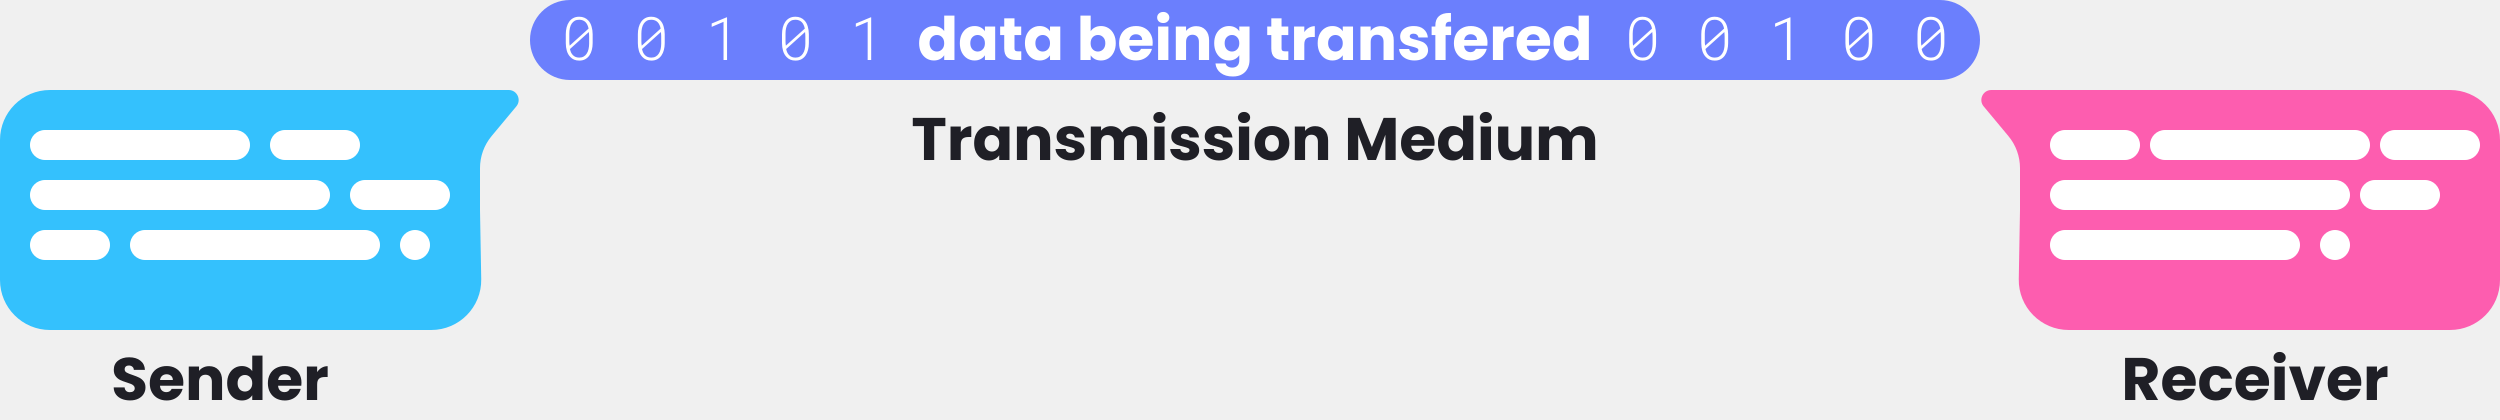
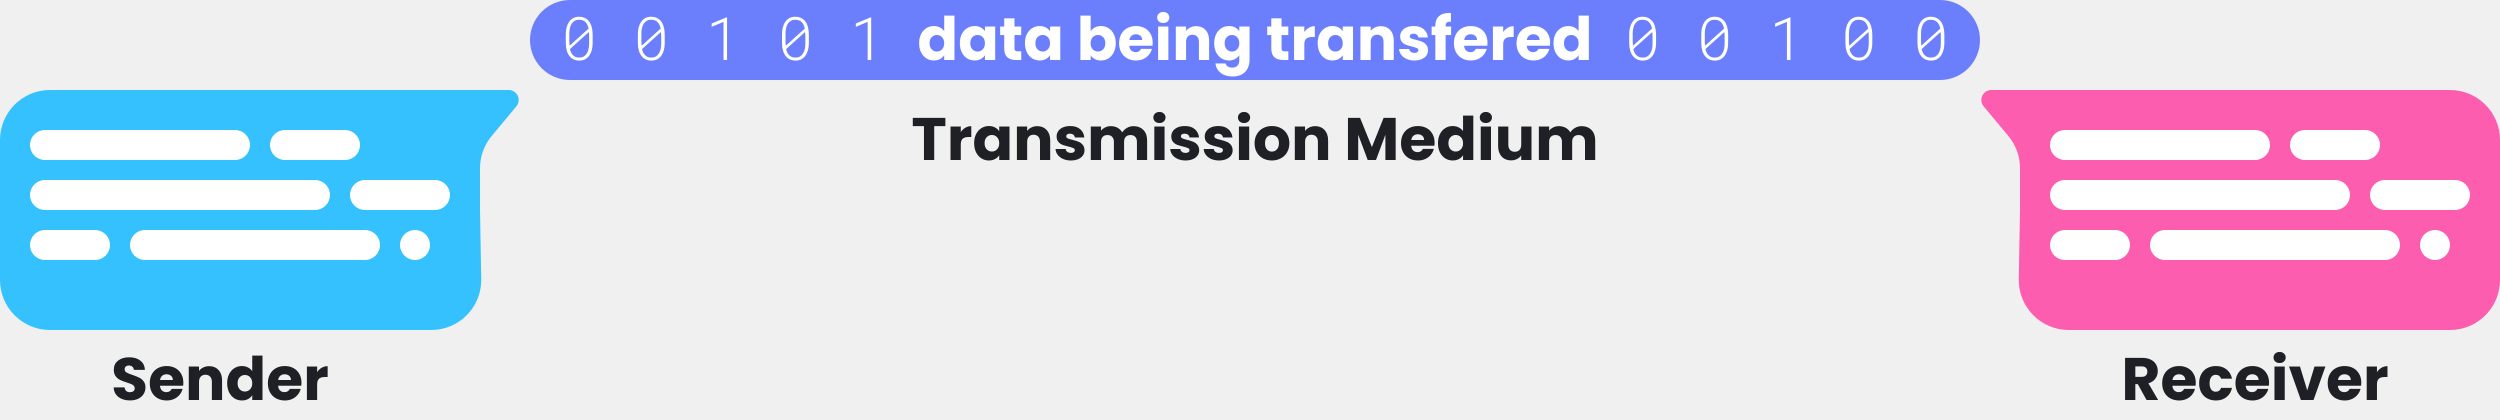
<svg xmlns="http://www.w3.org/2000/svg" width="100%" height="100%" viewBox="0 0 250 42" fill="none">
  <path d="M0 14C0 11.239 2.239 9 5 9H50.865C51.713 9 52.176 9.989 51.633 10.64L49.159 13.609C48.41 14.508 48 15.641 48 16.81V21L48.123 27.911C48.172 30.707 45.919 33 43.123 33H5C2.239 33 0 30.761 0 28V14Z" fill="#34C1FD" />
  <rect x="3" y="13" width="22" height="3" rx="1.5" fill="white" />
  <rect x="3" y="23" width="8" height="3" rx="1.5" fill="white" />
  <rect x="27" y="13" width="9" height="3" rx="1.5" fill="white" />
  <rect x="13" y="23" width="25" height="3" rx="1.5" fill="white" />
  <rect x="40" y="23" width="3" height="3" rx="1.5" fill="white" />
  <rect x="3" y="18" width="30" height="3" rx="1.5" fill="white" />
  <rect x="35" y="18" width="10" height="3" rx="1.5" fill="white" />
  <path d="M250 14C250 11.239 247.761 9 245 9H199.135C198.287 9 197.824 9.989 198.367 10.64L200.841 13.609C201.59 14.508 202 15.641 202 16.81V21L201.877 27.911C201.828 30.707 204.081 33 206.877 33H245C247.761 33 250 30.761 250 28V14Z" fill="#FD5DAF" />
-   <rect width="22" height="3" rx="1.5" transform="matrix(-1 0 0 1 237 13)" fill="white" />
-   <rect width="8" height="3" rx="1.5" transform="matrix(-1 0 0 1 244 18)" fill="white" />
-   <rect width="9" height="3" rx="1.5" transform="matrix(-1 0 0 1 214 13)" fill="white" />
-   <rect width="25" height="3" rx="1.5" transform="matrix(-1 0 0 1 230 23)" fill="white" />
-   <rect width="3" height="3" rx="1.5" transform="matrix(-1 0 0 1 235 23)" fill="white" />
-   <rect width="30" height="3" rx="1.5" transform="matrix(-1 0 0 1 235 18)" fill="white" />
-   <rect width="10" height="3" rx="1.5" transform="matrix(-1 0 0 1 248 13)" fill="white" />
+   <rect x="205" y="13" width="22" height="3" rx="1.5" fill="white" />
+   <rect x="205" y="23" width="8" height="3" rx="1.5" fill="white" />
+   <rect x="229" y="13" width="9" height="3" rx="1.5" fill="white" />
+   <rect x="215" y="23" width="25" height="3" rx="1.5" fill="white" />
+   <rect x="242" y="23" width="3" height="3" rx="1.5" fill="white" />
+   <rect x="205" y="18" width="30" height="3" rx="1.5" fill="white" />
+   <rect x="237" y="18" width="10" height="3" rx="1.5" fill="white" />
  <rect x="53" width="145" height="8" rx="4" fill="#6B7FFD" />
  <path d="M59.266 4.312V3.422C59.264 3.148 59.227 2.89 59.154 2.646C59.084 2.399 58.973 2.197 58.82 2.039C58.715 1.924 58.586 1.834 58.434 1.77C58.283 1.705 58.112 1.673 57.921 1.673C57.692 1.673 57.494 1.718 57.326 1.808C57.158 1.897 57.02 2.021 56.91 2.18C56.799 2.338 56.716 2.524 56.661 2.739C56.606 2.954 56.579 3.182 56.579 3.422V4.312C56.579 4.588 56.614 4.847 56.685 5.089C56.757 5.329 56.872 5.531 57.03 5.695C57.138 5.814 57.267 5.905 57.417 5.968C57.567 6.028 57.737 6.059 57.927 6.059C58.159 6.059 58.359 6.013 58.527 5.921C58.695 5.827 58.833 5.701 58.94 5.543C59.05 5.385 59.131 5.2 59.184 4.989C59.238 4.778 59.266 4.553 59.266 4.312ZM56.966 4.567C56.952 4.489 56.942 4.412 56.937 4.336C56.933 4.26 56.931 4.184 56.931 4.107V3.36C56.931 3.169 56.95 2.983 56.989 2.804C57.03 2.622 57.093 2.472 57.177 2.353C57.261 2.233 57.361 2.141 57.478 2.074C57.598 2.008 57.745 1.975 57.921 1.975C58.058 1.975 58.179 1.996 58.284 2.039C58.39 2.08 58.48 2.14 58.557 2.218C58.633 2.296 58.695 2.39 58.744 2.499C58.795 2.606 58.833 2.727 58.858 2.859L56.966 4.567ZM58.914 4.368C58.912 4.563 58.892 4.748 58.852 4.922C58.815 5.096 58.752 5.246 58.662 5.373C58.588 5.49 58.489 5.584 58.366 5.654C58.245 5.725 58.099 5.76 57.927 5.76C57.796 5.76 57.679 5.74 57.575 5.701C57.472 5.66 57.383 5.604 57.309 5.531C57.23 5.457 57.165 5.367 57.112 5.262C57.062 5.154 57.023 5.035 56.995 4.904L58.885 3.202C58.895 3.276 58.901 3.358 58.905 3.448C58.909 3.538 58.912 3.614 58.914 3.677V4.368ZM66.473 4.312V3.422C66.471 3.148 66.434 2.89 66.361 2.646C66.291 2.399 66.18 2.197 66.027 2.039C65.922 1.924 65.793 1.834 65.641 1.77C65.49 1.705 65.319 1.673 65.128 1.673C64.899 1.673 64.701 1.718 64.533 1.808C64.365 1.897 64.227 2.021 64.117 2.18C64.006 2.338 63.923 2.524 63.868 2.739C63.813 2.954 63.786 3.182 63.786 3.422V4.312C63.786 4.588 63.821 4.847 63.892 5.089C63.964 5.329 64.079 5.531 64.237 5.695C64.345 5.814 64.474 5.905 64.624 5.968C64.774 6.028 64.944 6.059 65.134 6.059C65.366 6.059 65.566 6.013 65.734 5.921C65.902 5.827 66.04 5.701 66.147 5.543C66.257 5.385 66.338 5.2 66.391 4.989C66.445 4.778 66.473 4.553 66.473 4.312ZM64.173 4.567C64.159 4.489 64.149 4.412 64.144 4.336C64.14 4.26 64.138 4.184 64.138 4.107V3.36C64.138 3.169 64.157 2.983 64.196 2.804C64.237 2.622 64.3 2.472 64.384 2.353C64.468 2.233 64.568 2.141 64.686 2.074C64.805 2.008 64.952 1.975 65.128 1.975C65.265 1.975 65.386 1.996 65.491 2.039C65.597 2.08 65.688 2.14 65.764 2.218C65.84 2.296 65.902 2.39 65.951 2.499C66.002 2.606 66.04 2.727 66.065 2.859L64.173 4.567ZM66.121 4.368C66.119 4.563 66.099 4.748 66.06 4.922C66.022 5.096 65.959 5.246 65.869 5.373C65.795 5.49 65.696 5.584 65.573 5.654C65.452 5.725 65.306 5.76 65.134 5.76C65.003 5.76 64.886 5.74 64.782 5.701C64.679 5.66 64.59 5.604 64.516 5.531C64.438 5.457 64.372 5.367 64.319 5.262C64.269 5.154 64.23 5.035 64.202 4.904L66.092 3.202C66.102 3.276 66.108 3.358 66.112 3.448C66.116 3.538 66.119 3.614 66.121 3.677V4.368ZM72.704 6V1.734H72.654L71.169 2.35V2.687L72.353 2.183V6H72.704ZM80.887 4.312V3.422C80.885 3.148 80.848 2.89 80.775 2.646C80.705 2.399 80.594 2.197 80.441 2.039C80.336 1.924 80.207 1.834 80.055 1.77C79.904 1.705 79.733 1.673 79.542 1.673C79.314 1.673 79.115 1.718 78.947 1.808C78.779 1.897 78.641 2.021 78.531 2.18C78.42 2.338 78.337 2.524 78.282 2.739C78.228 2.954 78.2 3.182 78.2 3.422V4.312C78.2 4.588 78.235 4.847 78.306 5.089C78.378 5.329 78.493 5.531 78.651 5.695C78.759 5.814 78.888 5.905 79.038 5.968C79.189 6.028 79.358 6.059 79.548 6.059C79.78 6.059 79.981 6.013 80.148 5.921C80.316 5.827 80.454 5.701 80.561 5.543C80.671 5.385 80.752 5.2 80.805 4.989C80.859 4.778 80.887 4.553 80.887 4.312ZM78.587 4.567C78.573 4.489 78.564 4.412 78.558 4.336C78.554 4.26 78.552 4.184 78.552 4.107V3.36C78.552 3.169 78.571 2.983 78.61 2.804C78.651 2.622 78.714 2.472 78.798 2.353C78.882 2.233 78.982 2.141 79.1 2.074C79.219 2.008 79.366 1.975 79.542 1.975C79.679 1.975 79.8 1.996 79.905 2.039C80.011 2.08 80.102 2.14 80.178 2.218C80.254 2.296 80.316 2.39 80.365 2.499C80.416 2.606 80.454 2.727 80.48 2.859L78.587 4.567ZM80.535 4.368C80.533 4.563 80.513 4.748 80.474 4.922C80.436 5.096 80.373 5.246 80.283 5.373C80.209 5.49 80.11 5.584 79.987 5.654C79.866 5.725 79.72 5.76 79.548 5.76C79.417 5.76 79.3 5.74 79.196 5.701C79.093 5.66 79.004 5.604 78.93 5.531C78.852 5.457 78.786 5.367 78.733 5.262C78.683 5.154 78.644 5.035 78.616 4.904L80.506 3.202C80.516 3.276 80.522 3.358 80.526 3.448C80.53 3.538 80.533 3.614 80.535 3.677V4.368ZM87.118 6V1.734H87.068L85.583 2.35V2.687L86.767 2.183V6H87.118ZM91.912 4.32C91.912 3.976 91.976 3.674 92.104 3.414C92.236 3.154 92.414 2.954 92.638 2.814C92.862 2.674 93.112 2.604 93.388 2.604C93.608 2.604 93.808 2.65 93.988 2.742C94.172 2.834 94.316 2.958 94.42 3.114V1.56H95.446V6H94.42V5.52C94.324 5.68 94.186 5.808 94.006 5.904C93.83 6 93.624 6.048 93.388 6.048C93.112 6.048 92.862 5.978 92.638 5.838C92.414 5.694 92.236 5.492 92.104 5.232C91.976 4.968 91.912 4.664 91.912 4.32ZM94.42 4.326C94.42 4.07 94.348 3.868 94.204 3.72C94.064 3.572 93.892 3.498 93.688 3.498C93.484 3.498 93.31 3.572 93.166 3.72C93.026 3.864 92.956 4.064 92.956 4.32C92.956 4.576 93.026 4.78 93.166 4.932C93.31 5.08 93.484 5.154 93.688 5.154C93.892 5.154 94.064 5.08 94.204 4.932C94.348 4.784 94.42 4.582 94.42 4.326ZM95.984 4.32C95.984 3.976 96.048 3.674 96.176 3.414C96.308 3.154 96.486 2.954 96.71 2.814C96.934 2.674 97.184 2.604 97.46 2.604C97.696 2.604 97.902 2.652 98.078 2.748C98.258 2.844 98.396 2.97 98.492 3.126V2.652H99.518V6H98.492V5.526C98.392 5.682 98.252 5.808 98.072 5.904C97.896 6 97.69 6.048 97.454 6.048C97.182 6.048 96.934 5.978 96.71 5.838C96.486 5.694 96.308 5.492 96.176 5.232C96.048 4.968 95.984 4.664 95.984 4.32ZM98.492 4.326C98.492 4.07 98.42 3.868 98.276 3.72C98.136 3.572 97.964 3.498 97.76 3.498C97.556 3.498 97.382 3.572 97.238 3.72C97.098 3.864 97.028 4.064 97.028 4.32C97.028 4.576 97.098 4.78 97.238 4.932C97.382 5.08 97.556 5.154 97.76 5.154C97.964 5.154 98.136 5.08 98.276 4.932C98.42 4.784 98.492 4.582 98.492 4.326ZM102.127 5.13V6H101.605C101.233 6 100.943 5.91 100.735 5.73C100.527 5.546 100.423 5.248 100.423 4.836V3.504H100.015V2.652H100.423V1.836H101.449V2.652H102.121V3.504H101.449V4.848C101.449 4.948 101.473 5.02 101.521 5.064C101.569 5.108 101.649 5.13 101.761 5.13H102.127ZM102.494 4.32C102.494 3.976 102.558 3.674 102.686 3.414C102.818 3.154 102.996 2.954 103.22 2.814C103.444 2.674 103.694 2.604 103.97 2.604C104.206 2.604 104.412 2.652 104.588 2.748C104.768 2.844 104.906 2.97 105.002 3.126V2.652H106.028V6H105.002V5.526C104.902 5.682 104.762 5.808 104.582 5.904C104.406 6 104.2 6.048 103.964 6.048C103.692 6.048 103.444 5.978 103.22 5.838C102.996 5.694 102.818 5.492 102.686 5.232C102.558 4.968 102.494 4.664 102.494 4.32ZM105.002 4.326C105.002 4.07 104.93 3.868 104.786 3.72C104.646 3.572 104.474 3.498 104.27 3.498C104.066 3.498 103.892 3.572 103.748 3.72C103.608 3.864 103.538 4.064 103.538 4.32C103.538 4.576 103.608 4.78 103.748 4.932C103.892 5.08 104.066 5.154 104.27 5.154C104.474 5.154 104.646 5.08 104.786 4.932C104.93 4.784 105.002 4.582 105.002 4.326ZM109.068 3.126C109.164 2.97 109.302 2.844 109.482 2.748C109.662 2.652 109.868 2.604 110.1 2.604C110.376 2.604 110.626 2.674 110.85 2.814C111.074 2.954 111.25 3.154 111.378 3.414C111.51 3.674 111.576 3.976 111.576 4.32C111.576 4.664 111.51 4.968 111.378 5.232C111.25 5.492 111.074 5.694 110.85 5.838C110.626 5.978 110.376 6.048 110.1 6.048C109.864 6.048 109.658 6.002 109.482 5.91C109.306 5.814 109.168 5.688 109.068 5.532V6H108.042V1.56H109.068V3.126ZM110.532 4.32C110.532 4.064 110.46 3.864 110.316 3.72C110.176 3.572 110.002 3.498 109.794 3.498C109.59 3.498 109.416 3.572 109.272 3.72C109.132 3.868 109.062 4.07 109.062 4.326C109.062 4.582 109.132 4.784 109.272 4.932C109.416 5.08 109.59 5.154 109.794 5.154C109.998 5.154 110.172 5.08 110.316 4.932C110.46 4.78 110.532 4.576 110.532 4.32ZM115.27 4.272C115.27 4.368 115.264 4.468 115.252 4.572H112.93C112.946 4.78 113.012 4.94 113.128 5.052C113.248 5.16 113.394 5.214 113.566 5.214C113.822 5.214 114 5.106 114.1 4.89H115.192C115.136 5.11 115.034 5.308 114.886 5.484C114.742 5.66 114.56 5.798 114.34 5.898C114.12 5.998 113.874 6.048 113.602 6.048C113.274 6.048 112.982 5.978 112.726 5.838C112.47 5.698 112.27 5.498 112.126 5.238C111.982 4.978 111.91 4.674 111.91 4.326C111.91 3.978 111.98 3.674 112.12 3.414C112.264 3.154 112.464 2.954 112.72 2.814C112.976 2.674 113.27 2.604 113.602 2.604C113.926 2.604 114.214 2.672 114.466 2.808C114.718 2.944 114.914 3.138 115.054 3.39C115.198 3.642 115.27 3.936 115.27 4.272ZM114.22 4.002C114.22 3.826 114.16 3.686 114.04 3.582C113.92 3.478 113.77 3.426 113.59 3.426C113.418 3.426 113.272 3.476 113.152 3.576C113.036 3.676 112.964 3.818 112.936 4.002H114.22ZM116.327 2.304C116.147 2.304 115.999 2.252 115.883 2.148C115.771 2.04 115.715 1.908 115.715 1.752C115.715 1.592 115.771 1.46 115.883 1.356C115.999 1.248 116.147 1.194 116.327 1.194C116.503 1.194 116.647 1.248 116.759 1.356C116.875 1.46 116.933 1.592 116.933 1.752C116.933 1.908 116.875 2.04 116.759 2.148C116.647 2.252 116.503 2.304 116.327 2.304ZM116.837 2.652V6H115.811V2.652H116.837ZM119.621 2.616C120.013 2.616 120.325 2.744 120.557 3C120.793 3.252 120.911 3.6 120.911 4.044V6H119.891V4.182C119.891 3.958 119.833 3.784 119.717 3.66C119.601 3.536 119.445 3.474 119.249 3.474C119.053 3.474 118.897 3.536 118.781 3.66C118.665 3.784 118.607 3.958 118.607 4.182V6H117.581V2.652H118.607V3.096C118.711 2.948 118.851 2.832 119.027 2.748C119.203 2.66 119.401 2.616 119.621 2.616ZM122.896 2.604C123.132 2.604 123.338 2.652 123.514 2.748C123.694 2.844 123.832 2.97 123.928 3.126V2.652H124.954V5.994C124.954 6.302 124.892 6.58 124.768 6.828C124.648 7.08 124.462 7.28 124.21 7.428C123.962 7.576 123.652 7.65 123.28 7.65C122.784 7.65 122.382 7.532 122.074 7.296C121.766 7.064 121.59 6.748 121.546 6.348H122.56C122.592 6.476 122.668 6.576 122.788 6.648C122.908 6.724 123.056 6.762 123.232 6.762C123.444 6.762 123.612 6.7 123.736 6.576C123.864 6.456 123.928 6.262 123.928 5.994V5.52C123.828 5.676 123.69 5.804 123.514 5.904C123.338 6 123.132 6.048 122.896 6.048C122.62 6.048 122.37 5.978 122.146 5.838C121.922 5.694 121.744 5.492 121.612 5.232C121.484 4.968 121.42 4.664 121.42 4.32C121.42 3.976 121.484 3.674 121.612 3.414C121.744 3.154 121.922 2.954 122.146 2.814C122.37 2.674 122.62 2.604 122.896 2.604ZM123.928 4.326C123.928 4.07 123.856 3.868 123.712 3.72C123.572 3.572 123.4 3.498 123.196 3.498C122.992 3.498 122.818 3.572 122.674 3.72C122.534 3.864 122.464 4.064 122.464 4.32C122.464 4.576 122.534 4.78 122.674 4.932C122.818 5.08 122.992 5.154 123.196 5.154C123.4 5.154 123.572 5.08 123.712 4.932C123.856 4.784 123.928 4.582 123.928 4.326ZM128.834 5.13V6H128.312C127.94 6 127.65 5.91 127.442 5.73C127.234 5.546 127.13 5.248 127.13 4.836V3.504H126.722V2.652H127.13V1.836H128.156V2.652H128.828V3.504H128.156V4.848C128.156 4.948 128.18 5.02 128.228 5.064C128.276 5.108 128.356 5.13 128.468 5.13H128.834ZM130.431 3.21C130.551 3.026 130.701 2.882 130.881 2.778C131.061 2.67 131.261 2.616 131.481 2.616V3.702H131.199C130.943 3.702 130.751 3.758 130.623 3.87C130.495 3.978 130.431 4.17 130.431 4.446V6H129.405V2.652H130.431V3.21ZM131.768 4.32C131.768 3.976 131.832 3.674 131.96 3.414C132.092 3.154 132.27 2.954 132.494 2.814C132.718 2.674 132.968 2.604 133.244 2.604C133.48 2.604 133.686 2.652 133.862 2.748C134.042 2.844 134.18 2.97 134.276 3.126V2.652H135.302V6H134.276V5.526C134.176 5.682 134.036 5.808 133.856 5.904C133.68 6 133.474 6.048 133.238 6.048C132.966 6.048 132.718 5.978 132.494 5.838C132.27 5.694 132.092 5.492 131.96 5.232C131.832 4.968 131.768 4.664 131.768 4.32ZM134.276 4.326C134.276 4.07 134.204 3.868 134.06 3.72C133.92 3.572 133.748 3.498 133.544 3.498C133.34 3.498 133.166 3.572 133.022 3.72C132.882 3.864 132.812 4.064 132.812 4.32C132.812 4.576 132.882 4.78 133.022 4.932C133.166 5.08 133.34 5.154 133.544 5.154C133.748 5.154 133.92 5.08 134.06 4.932C134.204 4.784 134.276 4.582 134.276 4.326ZM138.084 2.616C138.476 2.616 138.788 2.744 139.02 3C139.256 3.252 139.374 3.6 139.374 4.044V6H138.354V4.182C138.354 3.958 138.296 3.784 138.18 3.66C138.064 3.536 137.908 3.474 137.712 3.474C137.516 3.474 137.36 3.536 137.244 3.66C137.128 3.784 137.07 3.958 137.07 4.182V6H136.044V2.652H137.07V3.096C137.174 2.948 137.314 2.832 137.49 2.748C137.666 2.66 137.864 2.616 138.084 2.616ZM141.449 6.048C141.157 6.048 140.897 5.998 140.669 5.898C140.441 5.798 140.261 5.662 140.129 5.49C139.997 5.314 139.923 5.118 139.907 4.902H140.921C140.933 5.018 140.987 5.112 141.083 5.184C141.179 5.256 141.297 5.292 141.437 5.292C141.565 5.292 141.663 5.268 141.731 5.22C141.803 5.168 141.839 5.102 141.839 5.022C141.839 4.926 141.789 4.856 141.689 4.812C141.589 4.764 141.427 4.712 141.203 4.656C140.963 4.6 140.763 4.542 140.603 4.482C140.443 4.418 140.305 4.32 140.189 4.188C140.073 4.052 140.015 3.87 140.015 3.642C140.015 3.45 140.067 3.276 140.171 3.12C140.279 2.96 140.435 2.834 140.639 2.742C140.847 2.65 141.093 2.604 141.377 2.604C141.797 2.604 142.127 2.708 142.367 2.916C142.611 3.124 142.751 3.4 142.787 3.744H141.839C141.823 3.628 141.771 3.536 141.683 3.468C141.599 3.4 141.487 3.366 141.347 3.366C141.227 3.366 141.135 3.39 141.071 3.438C141.007 3.482 140.975 3.544 140.975 3.624C140.975 3.72 141.025 3.792 141.125 3.84C141.229 3.888 141.389 3.936 141.605 3.984C141.853 4.048 142.055 4.112 142.211 4.176C142.367 4.236 142.503 4.336 142.619 4.476C142.739 4.612 142.801 4.796 142.805 5.028C142.805 5.224 142.749 5.4 142.637 5.556C142.529 5.708 142.371 5.828 142.163 5.916C141.959 6.004 141.721 6.048 141.449 6.048ZM145.113 3.504H144.561V6H143.535V3.504H143.163V2.652H143.535V2.556C143.535 2.144 143.653 1.832 143.889 1.62C144.125 1.404 144.471 1.296 144.927 1.296C145.003 1.296 145.059 1.298 145.095 1.302V2.172C144.899 2.16 144.761 2.188 144.681 2.256C144.601 2.324 144.561 2.446 144.561 2.622V2.652H145.113V3.504ZM148.751 4.272C148.751 4.368 148.745 4.468 148.733 4.572H146.411C146.427 4.78 146.493 4.94 146.609 5.052C146.729 5.16 146.875 5.214 147.047 5.214C147.303 5.214 147.481 5.106 147.581 4.89H148.673C148.617 5.11 148.515 5.308 148.367 5.484C148.223 5.66 148.041 5.798 147.821 5.898C147.601 5.998 147.355 6.048 147.083 6.048C146.755 6.048 146.463 5.978 146.207 5.838C145.951 5.698 145.751 5.498 145.607 5.238C145.463 4.978 145.391 4.674 145.391 4.326C145.391 3.978 145.461 3.674 145.601 3.414C145.745 3.154 145.945 2.954 146.201 2.814C146.457 2.674 146.751 2.604 147.083 2.604C147.407 2.604 147.695 2.672 147.947 2.808C148.199 2.944 148.395 3.138 148.535 3.39C148.679 3.642 148.751 3.936 148.751 4.272ZM147.701 4.002C147.701 3.826 147.641 3.686 147.521 3.582C147.401 3.478 147.251 3.426 147.071 3.426C146.899 3.426 146.753 3.476 146.633 3.576C146.517 3.676 146.445 3.818 146.417 4.002H147.701ZM150.318 3.21C150.438 3.026 150.588 2.882 150.768 2.778C150.948 2.67 151.148 2.616 151.368 2.616V3.702H151.086C150.83 3.702 150.638 3.758 150.51 3.87C150.382 3.978 150.318 4.17 150.318 4.446V6H149.292V2.652H150.318V3.21ZM155.014 4.272C155.014 4.368 155.008 4.468 154.996 4.572H152.674C152.69 4.78 152.756 4.94 152.872 5.052C152.992 5.16 153.138 5.214 153.31 5.214C153.566 5.214 153.744 5.106 153.844 4.89H154.936C154.88 5.11 154.778 5.308 154.63 5.484C154.486 5.66 154.304 5.798 154.084 5.898C153.864 5.998 153.618 6.048 153.346 6.048C153.018 6.048 152.726 5.978 152.47 5.838C152.214 5.698 152.014 5.498 151.87 5.238C151.726 4.978 151.654 4.674 151.654 4.326C151.654 3.978 151.724 3.674 151.864 3.414C152.008 3.154 152.208 2.954 152.464 2.814C152.72 2.674 153.014 2.604 153.346 2.604C153.67 2.604 153.958 2.672 154.21 2.808C154.462 2.944 154.658 3.138 154.798 3.39C154.942 3.642 155.014 3.936 155.014 4.272ZM153.964 4.002C153.964 3.826 153.904 3.686 153.784 3.582C153.664 3.478 153.514 3.426 153.334 3.426C153.162 3.426 153.016 3.476 152.896 3.576C152.78 3.676 152.708 3.818 152.68 4.002H153.964ZM155.352 4.32C155.352 3.976 155.416 3.674 155.544 3.414C155.676 3.154 155.854 2.954 156.078 2.814C156.302 2.674 156.552 2.604 156.828 2.604C157.048 2.604 157.248 2.65 157.428 2.742C157.612 2.834 157.756 2.958 157.86 3.114V1.56H158.886V6H157.86V5.52C157.764 5.68 157.626 5.808 157.446 5.904C157.27 6 157.064 6.048 156.828 6.048C156.552 6.048 156.302 5.978 156.078 5.838C155.854 5.694 155.676 5.492 155.544 5.232C155.416 4.968 155.352 4.664 155.352 4.32ZM157.86 4.326C157.86 4.07 157.788 3.868 157.644 3.72C157.504 3.572 157.332 3.498 157.128 3.498C156.924 3.498 156.75 3.572 156.606 3.72C156.466 3.864 156.396 4.064 156.396 4.32C156.396 4.576 156.466 4.78 156.606 4.932C156.75 5.08 156.924 5.154 157.128 5.154C157.332 5.154 157.504 5.08 157.644 4.932C157.788 4.784 157.86 4.582 157.86 4.326ZM165.607 4.312V3.422C165.605 3.148 165.568 2.89 165.496 2.646C165.426 2.399 165.314 2.197 165.162 2.039C165.057 1.924 164.928 1.834 164.775 1.77C164.625 1.705 164.454 1.673 164.263 1.673C164.034 1.673 163.836 1.718 163.668 1.808C163.5 1.897 163.361 2.021 163.252 2.18C163.141 2.338 163.058 2.524 163.003 2.739C162.948 2.954 162.921 3.182 162.921 3.422V4.312C162.921 4.588 162.956 4.847 163.026 5.089C163.099 5.329 163.214 5.531 163.372 5.695C163.479 5.814 163.608 5.905 163.759 5.968C163.909 6.028 164.079 6.059 164.269 6.059C164.501 6.059 164.701 6.013 164.869 5.921C165.037 5.827 165.175 5.701 165.282 5.543C165.392 5.385 165.473 5.2 165.525 4.989C165.58 4.778 165.607 4.553 165.607 4.312ZM163.308 4.567C163.294 4.489 163.284 4.412 163.278 4.336C163.274 4.26 163.272 4.184 163.272 4.107V3.36C163.272 3.169 163.292 2.983 163.331 2.804C163.372 2.622 163.435 2.472 163.519 2.353C163.603 2.233 163.703 2.141 163.82 2.074C163.939 2.008 164.087 1.975 164.263 1.975C164.399 1.975 164.521 1.996 164.626 2.039C164.731 2.08 164.822 2.14 164.898 2.218C164.975 2.296 165.037 2.39 165.086 2.499C165.137 2.606 165.175 2.727 165.2 2.859L163.308 4.567ZM165.256 4.368C165.254 4.563 165.233 4.748 165.194 4.922C165.157 5.096 165.094 5.246 165.004 5.373C164.93 5.49 164.831 5.584 164.708 5.654C164.587 5.725 164.44 5.76 164.269 5.76C164.138 5.76 164.021 5.74 163.917 5.701C163.813 5.66 163.725 5.604 163.65 5.531C163.572 5.457 163.507 5.367 163.454 5.262C163.403 5.154 163.364 5.035 163.337 4.904L165.227 3.202C165.236 3.276 165.243 3.358 165.247 3.448C165.251 3.538 165.254 3.614 165.256 3.677V4.368ZM172.814 4.312V3.422C172.812 3.148 172.775 2.89 172.703 2.646C172.633 2.399 172.521 2.197 172.369 2.039C172.264 1.924 172.135 1.834 171.982 1.77C171.832 1.705 171.661 1.673 171.47 1.673C171.241 1.673 171.043 1.718 170.875 1.808C170.707 1.897 170.568 2.021 170.459 2.18C170.348 2.338 170.265 2.524 170.21 2.739C170.155 2.954 170.128 3.182 170.128 3.422V4.312C170.128 4.588 170.163 4.847 170.233 5.089C170.306 5.329 170.421 5.531 170.579 5.695C170.687 5.814 170.815 5.905 170.966 5.968C171.116 6.028 171.286 6.059 171.476 6.059C171.708 6.059 171.908 6.013 172.076 5.921C172.244 5.827 172.382 5.701 172.489 5.543C172.599 5.385 172.68 5.2 172.732 4.989C172.787 4.778 172.814 4.553 172.814 4.312ZM170.515 4.567C170.501 4.489 170.491 4.412 170.485 4.336C170.481 4.26 170.479 4.184 170.479 4.107V3.36C170.479 3.169 170.499 2.983 170.538 2.804C170.579 2.622 170.642 2.472 170.726 2.353C170.81 2.233 170.91 2.141 171.027 2.074C171.146 2.008 171.294 1.975 171.47 1.975C171.606 1.975 171.728 1.996 171.833 2.039C171.938 2.08 172.029 2.14 172.105 2.218C172.182 2.296 172.244 2.39 172.293 2.499C172.344 2.606 172.382 2.727 172.407 2.859L170.515 4.567ZM172.463 4.368C172.461 4.563 172.44 4.748 172.401 4.922C172.364 5.096 172.301 5.246 172.211 5.373C172.137 5.49 172.038 5.584 171.915 5.654C171.794 5.725 171.647 5.76 171.476 5.76C171.345 5.76 171.228 5.74 171.124 5.701C171.021 5.66 170.932 5.604 170.857 5.531C170.779 5.457 170.714 5.367 170.661 5.262C170.61 5.154 170.571 5.035 170.544 4.904L172.434 3.202C172.443 3.276 172.45 3.358 172.454 3.448C172.458 3.538 172.461 3.614 172.463 3.677V4.368ZM179.046 6V1.734H178.996L177.511 2.35V2.687L178.694 2.183V6H179.046ZM187.229 4.312V3.422C187.227 3.148 187.189 2.89 187.117 2.646C187.047 2.399 186.936 2.197 186.783 2.039C186.678 1.924 186.549 1.834 186.396 1.77C186.246 1.705 186.075 1.673 185.884 1.673C185.655 1.673 185.457 1.718 185.289 1.808C185.121 1.897 184.982 2.021 184.873 2.18C184.762 2.338 184.679 2.524 184.624 2.739C184.569 2.954 184.542 3.182 184.542 3.422V4.312C184.542 4.588 184.577 4.847 184.647 5.089C184.72 5.329 184.835 5.531 184.993 5.695C185.101 5.814 185.229 5.905 185.38 5.968C185.53 6.028 185.7 6.059 185.89 6.059C186.122 6.059 186.322 6.013 186.49 5.921C186.658 5.827 186.796 5.701 186.903 5.543C187.013 5.385 187.094 5.2 187.146 4.989C187.201 4.778 187.229 4.553 187.229 4.312ZM184.929 4.567C184.915 4.489 184.905 4.412 184.899 4.336C184.896 4.26 184.894 4.184 184.894 4.107V3.36C184.894 3.169 184.913 2.983 184.952 2.804C184.993 2.622 185.056 2.472 185.14 2.353C185.224 2.233 185.324 2.141 185.441 2.074C185.561 2.008 185.708 1.975 185.884 1.975C186.021 1.975 186.142 1.996 186.247 2.039C186.353 2.08 186.443 2.14 186.52 2.218C186.596 2.296 186.658 2.39 186.707 2.499C186.758 2.606 186.796 2.727 186.821 2.859L184.929 4.567ZM186.877 4.368C186.875 4.563 186.854 4.748 186.815 4.922C186.778 5.096 186.715 5.246 186.625 5.373C186.551 5.49 186.452 5.584 186.329 5.654C186.208 5.725 186.062 5.76 185.89 5.76C185.759 5.76 185.642 5.74 185.538 5.701C185.435 5.66 185.346 5.604 185.271 5.531C185.193 5.457 185.128 5.367 185.075 5.262C185.024 5.154 184.985 5.035 184.958 4.904L186.848 3.202C186.857 3.276 186.864 3.358 186.868 3.448C186.872 3.538 186.875 3.614 186.877 3.677V4.368ZM194.436 4.312V3.422C194.434 3.148 194.396 2.89 194.324 2.646C194.254 2.399 194.143 2.197 193.99 2.039C193.885 1.924 193.756 1.834 193.604 1.77C193.453 1.705 193.282 1.673 193.091 1.673C192.862 1.673 192.664 1.718 192.496 1.808C192.328 1.897 192.189 2.021 192.08 2.18C191.969 2.338 191.886 2.524 191.831 2.739C191.776 2.954 191.749 3.182 191.749 3.422V4.312C191.749 4.588 191.784 4.847 191.854 5.089C191.927 5.329 192.042 5.531 192.2 5.695C192.308 5.814 192.437 5.905 192.587 5.968C192.737 6.028 192.907 6.059 193.097 6.059C193.329 6.059 193.529 6.013 193.697 5.921C193.865 5.827 194.003 5.701 194.11 5.543C194.22 5.385 194.301 5.2 194.354 4.989C194.408 4.778 194.436 4.553 194.436 4.312ZM192.136 4.567C192.122 4.489 192.112 4.412 192.106 4.336C192.103 4.26 192.101 4.184 192.101 4.107V3.36C192.101 3.169 192.12 2.983 192.159 2.804C192.2 2.622 192.263 2.472 192.347 2.353C192.431 2.233 192.531 2.141 192.648 2.074C192.768 2.008 192.915 1.975 193.091 1.975C193.228 1.975 193.349 1.996 193.454 2.039C193.56 2.08 193.65 2.14 193.727 2.218C193.803 2.296 193.865 2.39 193.914 2.499C193.965 2.606 194.003 2.727 194.028 2.859L192.136 4.567ZM194.084 4.368C194.082 4.563 194.062 4.748 194.022 4.922C193.985 5.096 193.922 5.246 193.832 5.373C193.758 5.49 193.659 5.584 193.536 5.654C193.415 5.725 193.269 5.76 193.097 5.76C192.966 5.76 192.849 5.74 192.745 5.701C192.642 5.66 192.553 5.604 192.479 5.531C192.4 5.457 192.335 5.367 192.282 5.262C192.231 5.154 192.192 5.035 192.165 4.904L194.055 3.202C194.064 3.276 194.071 3.358 194.075 3.448C194.079 3.538 194.082 3.614 194.084 3.677V4.368Z" fill="white" />
  <path d="M94.537 11.788V12.61H93.421V16H92.395V12.61H91.279V11.788H94.537ZM96.078 13.21C96.198 13.026 96.348 12.882 96.528 12.778C96.708 12.67 96.908 12.616 97.128 12.616V13.702H96.846C96.59 13.702 96.398 13.758 96.27 13.87C96.142 13.978 96.078 14.17 96.078 14.446V16H95.052V12.652H96.078V13.21ZM97.414 14.32C97.414 13.976 97.478 13.674 97.606 13.414C97.738 13.154 97.916 12.954 98.14 12.814C98.364 12.674 98.614 12.604 98.89 12.604C99.126 12.604 99.332 12.652 99.508 12.748C99.688 12.844 99.826 12.97 99.922 13.126V12.652H100.948V16H99.922V15.526C99.822 15.682 99.682 15.808 99.502 15.904C99.326 16 99.12 16.048 98.884 16.048C98.612 16.048 98.364 15.978 98.14 15.838C97.916 15.694 97.738 15.492 97.606 15.232C97.478 14.968 97.414 14.664 97.414 14.32ZM99.922 14.326C99.922 14.07 99.85 13.868 99.706 13.72C99.566 13.572 99.394 13.498 99.19 13.498C98.986 13.498 98.812 13.572 98.668 13.72C98.528 13.864 98.458 14.064 98.458 14.32C98.458 14.576 98.528 14.78 98.668 14.932C98.812 15.08 98.986 15.154 99.19 15.154C99.394 15.154 99.566 15.08 99.706 14.932C99.85 14.784 99.922 14.582 99.922 14.326ZM103.73 12.616C104.122 12.616 104.434 12.744 104.666 13C104.902 13.252 105.02 13.6 105.02 14.044V16H104V14.182C104 13.958 103.942 13.784 103.826 13.66C103.71 13.536 103.554 13.474 103.358 13.474C103.162 13.474 103.006 13.536 102.89 13.66C102.774 13.784 102.716 13.958 102.716 14.182V16H101.69V12.652H102.716V13.096C102.82 12.948 102.96 12.832 103.136 12.748C103.312 12.66 103.51 12.616 103.73 12.616ZM107.095 16.048C106.803 16.048 106.543 15.998 106.315 15.898C106.087 15.798 105.907 15.662 105.775 15.49C105.643 15.314 105.569 15.118 105.553 14.902H106.567C106.579 15.018 106.633 15.112 106.729 15.184C106.825 15.256 106.943 15.292 107.083 15.292C107.211 15.292 107.309 15.268 107.377 15.22C107.449 15.168 107.485 15.102 107.485 15.022C107.485 14.926 107.435 14.856 107.335 14.812C107.235 14.764 107.073 14.712 106.849 14.656C106.609 14.6 106.409 14.542 106.249 14.482C106.089 14.418 105.951 14.32 105.835 14.188C105.719 14.052 105.661 13.87 105.661 13.642C105.661 13.45 105.713 13.276 105.817 13.12C105.925 12.96 106.081 12.834 106.285 12.742C106.493 12.65 106.739 12.604 107.023 12.604C107.443 12.604 107.773 12.708 108.013 12.916C108.257 13.124 108.397 13.4 108.433 13.744H107.485C107.469 13.628 107.417 13.536 107.329 13.468C107.245 13.4 107.133 13.366 106.993 13.366C106.873 13.366 106.781 13.39 106.717 13.438C106.653 13.482 106.621 13.544 106.621 13.624C106.621 13.72 106.671 13.792 106.771 13.84C106.875 13.888 107.035 13.936 107.251 13.984C107.499 14.048 107.701 14.112 107.857 14.176C108.013 14.236 108.149 14.336 108.265 14.476C108.385 14.612 108.447 14.796 108.451 15.028C108.451 15.224 108.395 15.4 108.283 15.556C108.175 15.708 108.017 15.828 107.809 15.916C107.605 16.004 107.367 16.048 107.095 16.048ZM113.351 12.616C113.767 12.616 114.097 12.742 114.341 12.994C114.589 13.246 114.713 13.596 114.713 14.044V16H113.693V14.182C113.693 13.966 113.635 13.8 113.519 13.684C113.407 13.564 113.251 13.504 113.051 13.504C112.851 13.504 112.693 13.564 112.577 13.684C112.465 13.8 112.409 13.966 112.409 14.182V16H111.389V14.182C111.389 13.966 111.331 13.8 111.215 13.684C111.103 13.564 110.947 13.504 110.747 13.504C110.547 13.504 110.389 13.564 110.273 13.684C110.161 13.8 110.105 13.966 110.105 14.182V16H109.079V12.652H110.105V13.072C110.209 12.932 110.345 12.822 110.513 12.742C110.681 12.658 110.871 12.616 111.083 12.616C111.335 12.616 111.559 12.67 111.755 12.778C111.955 12.886 112.111 13.04 112.223 13.24C112.339 13.056 112.497 12.906 112.697 12.79C112.897 12.674 113.115 12.616 113.351 12.616ZM115.947 12.304C115.767 12.304 115.619 12.252 115.503 12.148C115.391 12.04 115.335 11.908 115.335 11.752C115.335 11.592 115.391 11.46 115.503 11.356C115.619 11.248 115.767 11.194 115.947 11.194C116.123 11.194 116.267 11.248 116.379 11.356C116.495 11.46 116.553 11.592 116.553 11.752C116.553 11.908 116.495 12.04 116.379 12.148C116.267 12.252 116.123 12.304 115.947 12.304ZM116.457 12.652V16H115.431V12.652H116.457ZM118.562 16.048C118.27 16.048 118.01 15.998 117.782 15.898C117.554 15.798 117.374 15.662 117.242 15.49C117.11 15.314 117.036 15.118 117.02 14.902H118.034C118.046 15.018 118.1 15.112 118.196 15.184C118.292 15.256 118.41 15.292 118.55 15.292C118.678 15.292 118.776 15.268 118.844 15.22C118.916 15.168 118.952 15.102 118.952 15.022C118.952 14.926 118.902 14.856 118.802 14.812C118.702 14.764 118.54 14.712 118.316 14.656C118.076 14.6 117.876 14.542 117.716 14.482C117.556 14.418 117.418 14.32 117.302 14.188C117.186 14.052 117.128 13.87 117.128 13.642C117.128 13.45 117.18 13.276 117.284 13.12C117.392 12.96 117.548 12.834 117.752 12.742C117.96 12.65 118.206 12.604 118.49 12.604C118.91 12.604 119.24 12.708 119.48 12.916C119.724 13.124 119.864 13.4 119.9 13.744H118.952C118.936 13.628 118.884 13.536 118.796 13.468C118.712 13.4 118.6 13.366 118.46 13.366C118.34 13.366 118.248 13.39 118.184 13.438C118.12 13.482 118.088 13.544 118.088 13.624C118.088 13.72 118.138 13.792 118.238 13.84C118.342 13.888 118.502 13.936 118.718 13.984C118.966 14.048 119.168 14.112 119.324 14.176C119.48 14.236 119.616 14.336 119.732 14.476C119.852 14.612 119.914 14.796 119.918 15.028C119.918 15.224 119.862 15.4 119.75 15.556C119.642 15.708 119.484 15.828 119.276 15.916C119.072 16.004 118.834 16.048 118.562 16.048ZM121.908 16.048C121.616 16.048 121.356 15.998 121.128 15.898C120.9 15.798 120.72 15.662 120.588 15.49C120.456 15.314 120.382 15.118 120.366 14.902H121.38C121.392 15.018 121.446 15.112 121.542 15.184C121.638 15.256 121.756 15.292 121.896 15.292C122.024 15.292 122.122 15.268 122.19 15.22C122.262 15.168 122.298 15.102 122.298 15.022C122.298 14.926 122.248 14.856 122.148 14.812C122.048 14.764 121.886 14.712 121.662 14.656C121.422 14.6 121.222 14.542 121.062 14.482C120.902 14.418 120.764 14.32 120.648 14.188C120.532 14.052 120.474 13.87 120.474 13.642C120.474 13.45 120.526 13.276 120.63 13.12C120.738 12.96 120.894 12.834 121.098 12.742C121.306 12.65 121.552 12.604 121.836 12.604C122.256 12.604 122.586 12.708 122.826 12.916C123.07 13.124 123.21 13.4 123.246 13.744H122.298C122.282 13.628 122.23 13.536 122.142 13.468C122.058 13.4 121.946 13.366 121.806 13.366C121.686 13.366 121.594 13.39 121.53 13.438C121.466 13.482 121.434 13.544 121.434 13.624C121.434 13.72 121.484 13.792 121.584 13.84C121.688 13.888 121.848 13.936 122.064 13.984C122.312 14.048 122.514 14.112 122.67 14.176C122.826 14.236 122.962 14.336 123.078 14.476C123.198 14.612 123.26 14.796 123.264 15.028C123.264 15.224 123.208 15.4 123.096 15.556C122.988 15.708 122.83 15.828 122.622 15.916C122.418 16.004 122.18 16.048 121.908 16.048ZM124.408 12.304C124.228 12.304 124.08 12.252 123.964 12.148C123.852 12.04 123.796 11.908 123.796 11.752C123.796 11.592 123.852 11.46 123.964 11.356C124.08 11.248 124.228 11.194 124.408 11.194C124.584 11.194 124.728 11.248 124.84 11.356C124.956 11.46 125.014 11.592 125.014 11.752C125.014 11.908 124.956 12.04 124.84 12.148C124.728 12.252 124.584 12.304 124.408 12.304ZM124.918 12.652V16H123.892V12.652H124.918ZM127.185 16.048C126.857 16.048 126.561 15.978 126.297 15.838C126.037 15.698 125.831 15.498 125.679 15.238C125.531 14.978 125.457 14.674 125.457 14.326C125.457 13.982 125.533 13.68 125.685 13.42C125.837 13.156 126.045 12.954 126.309 12.814C126.573 12.674 126.869 12.604 127.197 12.604C127.525 12.604 127.821 12.674 128.085 12.814C128.349 12.954 128.557 13.156 128.709 13.42C128.861 13.68 128.937 13.982 128.937 14.326C128.937 14.67 128.859 14.974 128.703 15.238C128.551 15.498 128.341 15.698 128.073 15.838C127.809 15.978 127.513 16.048 127.185 16.048ZM127.185 15.16C127.381 15.16 127.547 15.088 127.683 14.944C127.823 14.8 127.893 14.594 127.893 14.326C127.893 14.058 127.825 13.852 127.689 13.708C127.557 13.564 127.393 13.492 127.197 13.492C126.997 13.492 126.831 13.564 126.699 13.708C126.567 13.848 126.501 14.054 126.501 14.326C126.501 14.594 126.565 14.8 126.693 14.944C126.825 15.088 126.989 15.16 127.185 15.16ZM131.521 12.616C131.913 12.616 132.225 12.744 132.457 13C132.693 13.252 132.811 13.6 132.811 14.044V16H131.791V14.182C131.791 13.958 131.733 13.784 131.617 13.66C131.501 13.536 131.345 13.474 131.149 13.474C130.953 13.474 130.797 13.536 130.681 13.66C130.565 13.784 130.507 13.958 130.507 14.182V16H129.481V12.652H130.507V13.096C130.611 12.948 130.751 12.832 130.927 12.748C131.103 12.66 131.301 12.616 131.521 12.616ZM139.566 11.788V16H138.54V13.474L137.598 16H136.77L135.822 13.468V16H134.796V11.788H136.008L137.19 14.704L138.36 11.788H139.566ZM143.46 14.272C143.46 14.368 143.454 14.468 143.442 14.572H141.12C141.136 14.78 141.202 14.94 141.318 15.052C141.438 15.16 141.584 15.214 141.756 15.214C142.012 15.214 142.19 15.106 142.29 14.89H143.382C143.326 15.11 143.224 15.308 143.076 15.484C142.932 15.66 142.75 15.798 142.53 15.898C142.31 15.998 142.064 16.048 141.792 16.048C141.464 16.048 141.172 15.978 140.916 15.838C140.66 15.698 140.46 15.498 140.316 15.238C140.172 14.978 140.1 14.674 140.1 14.326C140.1 13.978 140.17 13.674 140.31 13.414C140.454 13.154 140.654 12.954 140.91 12.814C141.166 12.674 141.46 12.604 141.792 12.604C142.116 12.604 142.404 12.672 142.656 12.808C142.908 12.944 143.104 13.138 143.244 13.39C143.388 13.642 143.46 13.936 143.46 14.272ZM142.41 14.002C142.41 13.826 142.35 13.686 142.23 13.582C142.11 13.478 141.96 13.426 141.78 13.426C141.608 13.426 141.462 13.476 141.342 13.576C141.226 13.676 141.154 13.818 141.126 14.002H142.41ZM143.797 14.32C143.797 13.976 143.861 13.674 143.989 13.414C144.121 13.154 144.299 12.954 144.523 12.814C144.747 12.674 144.997 12.604 145.273 12.604C145.493 12.604 145.693 12.65 145.873 12.742C146.057 12.834 146.201 12.958 146.305 13.114V11.56H147.331V16H146.305V15.52C146.209 15.68 146.071 15.808 145.891 15.904C145.715 16 145.509 16.048 145.273 16.048C144.997 16.048 144.747 15.978 144.523 15.838C144.299 15.694 144.121 15.492 143.989 15.232C143.861 14.968 143.797 14.664 143.797 14.32ZM146.305 14.326C146.305 14.07 146.233 13.868 146.089 13.72C145.949 13.572 145.777 13.498 145.573 13.498C145.369 13.498 145.195 13.572 145.051 13.72C144.911 13.864 144.841 14.064 144.841 14.32C144.841 14.576 144.911 14.78 145.051 14.932C145.195 15.08 145.369 15.154 145.573 15.154C145.777 15.154 145.949 15.08 146.089 14.932C146.233 14.784 146.305 14.582 146.305 14.326ZM148.589 12.304C148.409 12.304 148.261 12.252 148.145 12.148C148.033 12.04 147.977 11.908 147.977 11.752C147.977 11.592 148.033 11.46 148.145 11.356C148.261 11.248 148.409 11.194 148.589 11.194C148.765 11.194 148.909 11.248 149.021 11.356C149.137 11.46 149.195 11.592 149.195 11.752C149.195 11.908 149.137 12.04 149.021 12.148C148.909 12.252 148.765 12.304 148.589 12.304ZM149.099 12.652V16H148.073V12.652H149.099ZM153.149 12.652V16H152.123V15.544C152.019 15.692 151.877 15.812 151.697 15.904C151.521 15.992 151.325 16.036 151.109 16.036C150.853 16.036 150.627 15.98 150.431 15.868C150.235 15.752 150.083 15.586 149.975 15.37C149.867 15.154 149.813 14.9 149.813 14.608V12.652H150.833V14.47C150.833 14.694 150.891 14.868 151.007 14.992C151.123 15.116 151.279 15.178 151.475 15.178C151.675 15.178 151.833 15.116 151.949 14.992C152.065 14.868 152.123 14.694 152.123 14.47V12.652H153.149ZM158.158 12.616C158.574 12.616 158.904 12.742 159.148 12.994C159.396 13.246 159.52 13.596 159.52 14.044V16H158.5V14.182C158.5 13.966 158.442 13.8 158.326 13.684C158.214 13.564 158.058 13.504 157.858 13.504C157.658 13.504 157.5 13.564 157.384 13.684C157.272 13.8 157.216 13.966 157.216 14.182V16H156.196V14.182C156.196 13.966 156.138 13.8 156.022 13.684C155.91 13.564 155.754 13.504 155.554 13.504C155.354 13.504 155.196 13.564 155.08 13.684C154.968 13.8 154.912 13.966 154.912 14.182V16H153.886V12.652H154.912V13.072C155.016 12.932 155.152 12.822 155.32 12.742C155.488 12.658 155.678 12.616 155.89 12.616C156.142 12.616 156.366 12.67 156.562 12.778C156.762 12.886 156.918 13.04 157.03 13.24C157.146 13.056 157.304 12.906 157.504 12.79C157.704 12.674 157.922 12.616 158.158 12.616Z" fill="#1F1F26" />
  <path d="M13.012 40.042C12.704 40.042 12.428 39.992 12.184 39.892C11.94 39.792 11.744 39.644 11.596 39.448C11.452 39.252 11.376 39.016 11.368 38.74H12.46C12.476 38.896 12.53 39.016 12.622 39.1C12.714 39.18 12.834 39.22 12.982 39.22C13.134 39.22 13.254 39.186 13.342 39.118C13.43 39.046 13.474 38.948 13.474 38.824C13.474 38.72 13.438 38.634 13.366 38.566C13.298 38.498 13.212 38.442 13.108 38.398C13.008 38.354 12.864 38.304 12.676 38.248C12.404 38.164 12.182 38.08 12.01 37.996C11.838 37.912 11.69 37.788 11.566 37.624C11.442 37.46 11.38 37.246 11.38 36.982C11.38 36.59 11.522 36.284 11.806 36.064C12.09 35.84 12.46 35.728 12.916 35.728C13.38 35.728 13.754 35.84 14.038 36.064C14.322 36.284 14.474 36.592 14.494 36.988H13.384C13.376 36.852 13.326 36.746 13.234 36.67C13.142 36.59 13.024 36.55 12.88 36.55C12.756 36.55 12.656 36.584 12.58 36.652C12.504 36.716 12.466 36.81 12.466 36.934C12.466 37.07 12.53 37.176 12.658 37.252C12.786 37.328 12.986 37.41 13.258 37.498C13.53 37.59 13.75 37.678 13.918 37.762C14.09 37.846 14.238 37.968 14.362 38.128C14.486 38.288 14.548 38.494 14.548 38.746C14.548 38.986 14.486 39.204 14.362 39.4C14.242 39.596 14.066 39.752 13.834 39.868C13.602 39.984 13.328 40.042 13.012 40.042ZM18.336 38.272C18.336 38.368 18.33 38.468 18.318 38.572H15.996C16.012 38.78 16.078 38.94 16.194 39.052C16.314 39.16 16.46 39.214 16.632 39.214C16.888 39.214 17.066 39.106 17.166 38.89H18.258C18.202 39.11 18.1 39.308 17.952 39.484C17.808 39.66 17.626 39.798 17.406 39.898C17.186 39.998 16.94 40.048 16.668 40.048C16.34 40.048 16.048 39.978 15.792 39.838C15.536 39.698 15.336 39.498 15.192 39.238C15.048 38.978 14.976 38.674 14.976 38.326C14.976 37.978 15.046 37.674 15.186 37.414C15.33 37.154 15.53 36.954 15.786 36.814C16.042 36.674 16.336 36.604 16.668 36.604C16.992 36.604 17.28 36.672 17.532 36.808C17.784 36.944 17.98 37.138 18.12 37.39C18.264 37.642 18.336 37.936 18.336 38.272ZM17.286 38.002C17.286 37.826 17.226 37.686 17.106 37.582C16.986 37.478 16.836 37.426 16.656 37.426C16.484 37.426 16.338 37.476 16.218 37.576C16.102 37.676 16.03 37.818 16.002 38.002H17.286ZM20.917 36.616C21.309 36.616 21.621 36.744 21.853 37C22.089 37.252 22.207 37.6 22.207 38.044V40H21.187V38.182C21.187 37.958 21.129 37.784 21.013 37.66C20.897 37.536 20.741 37.474 20.545 37.474C20.349 37.474 20.193 37.536 20.077 37.66C19.961 37.784 19.903 37.958 19.903 38.182V40H18.877V36.652H19.903V37.096C20.007 36.948 20.147 36.832 20.323 36.748C20.499 36.66 20.697 36.616 20.917 36.616ZM22.716 38.32C22.716 37.976 22.78 37.674 22.908 37.414C23.04 37.154 23.218 36.954 23.442 36.814C23.666 36.674 23.916 36.604 24.192 36.604C24.412 36.604 24.612 36.65 24.792 36.742C24.976 36.834 25.12 36.958 25.224 37.114V35.56H26.25V40H25.224V39.52C25.128 39.68 24.99 39.808 24.81 39.904C24.634 40 24.428 40.048 24.192 40.048C23.916 40.048 23.666 39.978 23.442 39.838C23.218 39.694 23.04 39.492 22.908 39.232C22.78 38.968 22.716 38.664 22.716 38.32ZM25.224 38.326C25.224 38.07 25.152 37.868 25.008 37.72C24.868 37.572 24.696 37.498 24.492 37.498C24.288 37.498 24.114 37.572 23.97 37.72C23.83 37.864 23.76 38.064 23.76 38.32C23.76 38.576 23.83 38.78 23.97 38.932C24.114 39.08 24.288 39.154 24.492 39.154C24.696 39.154 24.868 39.08 25.008 38.932C25.152 38.784 25.224 38.582 25.224 38.326ZM30.148 38.272C30.148 38.368 30.142 38.468 30.13 38.572H27.808C27.824 38.78 27.89 38.94 28.006 39.052C28.126 39.16 28.272 39.214 28.444 39.214C28.7 39.214 28.878 39.106 28.978 38.89H30.07C30.014 39.11 29.912 39.308 29.764 39.484C29.62 39.66 29.438 39.798 29.218 39.898C28.998 39.998 28.752 40.048 28.48 40.048C28.152 40.048 27.86 39.978 27.604 39.838C27.348 39.698 27.148 39.498 27.004 39.238C26.86 38.978 26.788 38.674 26.788 38.326C26.788 37.978 26.858 37.674 26.998 37.414C27.142 37.154 27.342 36.954 27.598 36.814C27.854 36.674 28.148 36.604 28.48 36.604C28.804 36.604 29.092 36.672 29.344 36.808C29.596 36.944 29.792 37.138 29.932 37.39C30.076 37.642 30.148 37.936 30.148 38.272ZM29.098 38.002C29.098 37.826 29.038 37.686 28.918 37.582C28.798 37.478 28.648 37.426 28.468 37.426C28.296 37.426 28.15 37.476 28.03 37.576C27.914 37.676 27.842 37.818 27.814 38.002H29.098ZM31.715 37.21C31.835 37.026 31.985 36.882 32.165 36.778C32.345 36.67 32.545 36.616 32.765 36.616V37.702H32.483C32.227 37.702 32.035 37.758 31.907 37.87C31.779 37.978 31.715 38.17 31.715 38.446V40H30.689V36.652H31.715V37.21Z" fill="#1F1F26" />
  <path d="M214.655 40L213.779 38.41H213.533V40H212.507V35.788H214.229C214.561 35.788 214.843 35.846 215.075 35.962C215.311 36.078 215.487 36.238 215.603 36.442C215.719 36.642 215.777 36.866 215.777 37.114C215.777 37.394 215.697 37.644 215.537 37.864C215.381 38.084 215.149 38.24 214.841 38.332L215.813 40H214.655ZM213.533 37.684H214.169C214.357 37.684 214.497 37.638 214.589 37.546C214.685 37.454 214.733 37.324 214.733 37.156C214.733 36.996 214.685 36.87 214.589 36.778C214.497 36.686 214.357 36.64 214.169 36.64H213.533V37.684ZM219.577 38.272C219.577 38.368 219.571 38.468 219.559 38.572H217.237C217.253 38.78 217.319 38.94 217.435 39.052C217.555 39.16 217.701 39.214 217.873 39.214C218.129 39.214 218.307 39.106 218.407 38.89H219.499C219.443 39.11 219.341 39.308 219.193 39.484C219.049 39.66 218.867 39.798 218.647 39.898C218.427 39.998 218.181 40.048 217.909 40.048C217.581 40.048 217.289 39.978 217.033 39.838C216.777 39.698 216.577 39.498 216.433 39.238C216.289 38.978 216.217 38.674 216.217 38.326C216.217 37.978 216.287 37.674 216.427 37.414C216.571 37.154 216.771 36.954 217.027 36.814C217.283 36.674 217.577 36.604 217.909 36.604C218.233 36.604 218.521 36.672 218.773 36.808C219.025 36.944 219.221 37.138 219.361 37.39C219.505 37.642 219.577 37.936 219.577 38.272ZM218.527 38.002C218.527 37.826 218.467 37.686 218.347 37.582C218.227 37.478 218.077 37.426 217.897 37.426C217.725 37.426 217.579 37.476 217.459 37.576C217.343 37.676 217.271 37.818 217.243 38.002H218.527ZM219.914 38.326C219.914 37.978 219.984 37.674 220.124 37.414C220.268 37.154 220.466 36.954 220.718 36.814C220.974 36.674 221.266 36.604 221.594 36.604C222.014 36.604 222.364 36.714 222.644 36.934C222.928 37.154 223.114 37.464 223.202 37.864H222.11C222.018 37.608 221.84 37.48 221.576 37.48C221.388 37.48 221.238 37.554 221.126 37.702C221.014 37.846 220.958 38.054 220.958 38.326C220.958 38.598 221.014 38.808 221.126 38.956C221.238 39.1 221.388 39.172 221.576 39.172C221.84 39.172 222.018 39.044 222.11 38.788H223.202C223.114 39.18 222.928 39.488 222.644 39.712C222.36 39.936 222.01 40.048 221.594 40.048C221.266 40.048 220.974 39.978 220.718 39.838C220.466 39.698 220.268 39.498 220.124 39.238C219.984 38.978 219.914 38.674 219.914 38.326ZM226.907 38.272C226.907 38.368 226.901 38.468 226.889 38.572H224.567C224.583 38.78 224.649 38.94 224.765 39.052C224.885 39.16 225.031 39.214 225.203 39.214C225.459 39.214 225.637 39.106 225.737 38.89H226.829C226.773 39.11 226.671 39.308 226.523 39.484C226.379 39.66 226.197 39.798 225.977 39.898C225.757 39.998 225.511 40.048 225.239 40.048C224.911 40.048 224.619 39.978 224.363 39.838C224.107 39.698 223.907 39.498 223.763 39.238C223.619 38.978 223.547 38.674 223.547 38.326C223.547 37.978 223.617 37.674 223.757 37.414C223.901 37.154 224.101 36.954 224.357 36.814C224.613 36.674 224.907 36.604 225.239 36.604C225.563 36.604 225.851 36.672 226.103 36.808C226.355 36.944 226.551 37.138 226.691 37.39C226.835 37.642 226.907 37.936 226.907 38.272ZM225.857 38.002C225.857 37.826 225.797 37.686 225.677 37.582C225.557 37.478 225.407 37.426 225.227 37.426C225.055 37.426 224.909 37.476 224.789 37.576C224.673 37.676 224.601 37.818 224.573 38.002H225.857ZM227.964 36.304C227.784 36.304 227.636 36.252 227.52 36.148C227.408 36.04 227.352 35.908 227.352 35.752C227.352 35.592 227.408 35.46 227.52 35.356C227.636 35.248 227.784 35.194 227.964 35.194C228.14 35.194 228.284 35.248 228.396 35.356C228.512 35.46 228.57 35.592 228.57 35.752C228.57 35.908 228.512 36.04 228.396 36.148C228.284 36.252 228.14 36.304 227.964 36.304ZM228.474 36.652V40H227.448V36.652H228.474ZM230.724 39.04L231.45 36.652H232.542L231.354 40H230.088L228.9 36.652H229.998L230.724 39.04ZM236.13 38.272C236.13 38.368 236.124 38.468 236.112 38.572H233.79C233.806 38.78 233.872 38.94 233.988 39.052C234.108 39.16 234.254 39.214 234.426 39.214C234.682 39.214 234.86 39.106 234.96 38.89H236.052C235.996 39.11 235.894 39.308 235.746 39.484C235.602 39.66 235.42 39.798 235.2 39.898C234.98 39.998 234.734 40.048 234.462 40.048C234.134 40.048 233.842 39.978 233.586 39.838C233.33 39.698 233.13 39.498 232.986 39.238C232.842 38.978 232.77 38.674 232.77 38.326C232.77 37.978 232.84 37.674 232.98 37.414C233.124 37.154 233.324 36.954 233.58 36.814C233.836 36.674 234.13 36.604 234.462 36.604C234.786 36.604 235.074 36.672 235.326 36.808C235.578 36.944 235.774 37.138 235.914 37.39C236.058 37.642 236.13 37.936 236.13 38.272ZM235.08 38.002C235.08 37.826 235.02 37.686 234.9 37.582C234.78 37.478 234.63 37.426 234.45 37.426C234.278 37.426 234.132 37.476 234.012 37.576C233.896 37.676 233.824 37.818 233.796 38.002H235.08ZM237.697 37.21C237.817 37.026 237.967 36.882 238.147 36.778C238.327 36.67 238.527 36.616 238.747 36.616V37.702H238.465C238.209 37.702 238.017 37.758 237.889 37.87C237.761 37.978 237.697 38.17 237.697 38.446V40H236.671V36.652H237.697V37.21Z" fill="#1F1F26" />
</svg>
